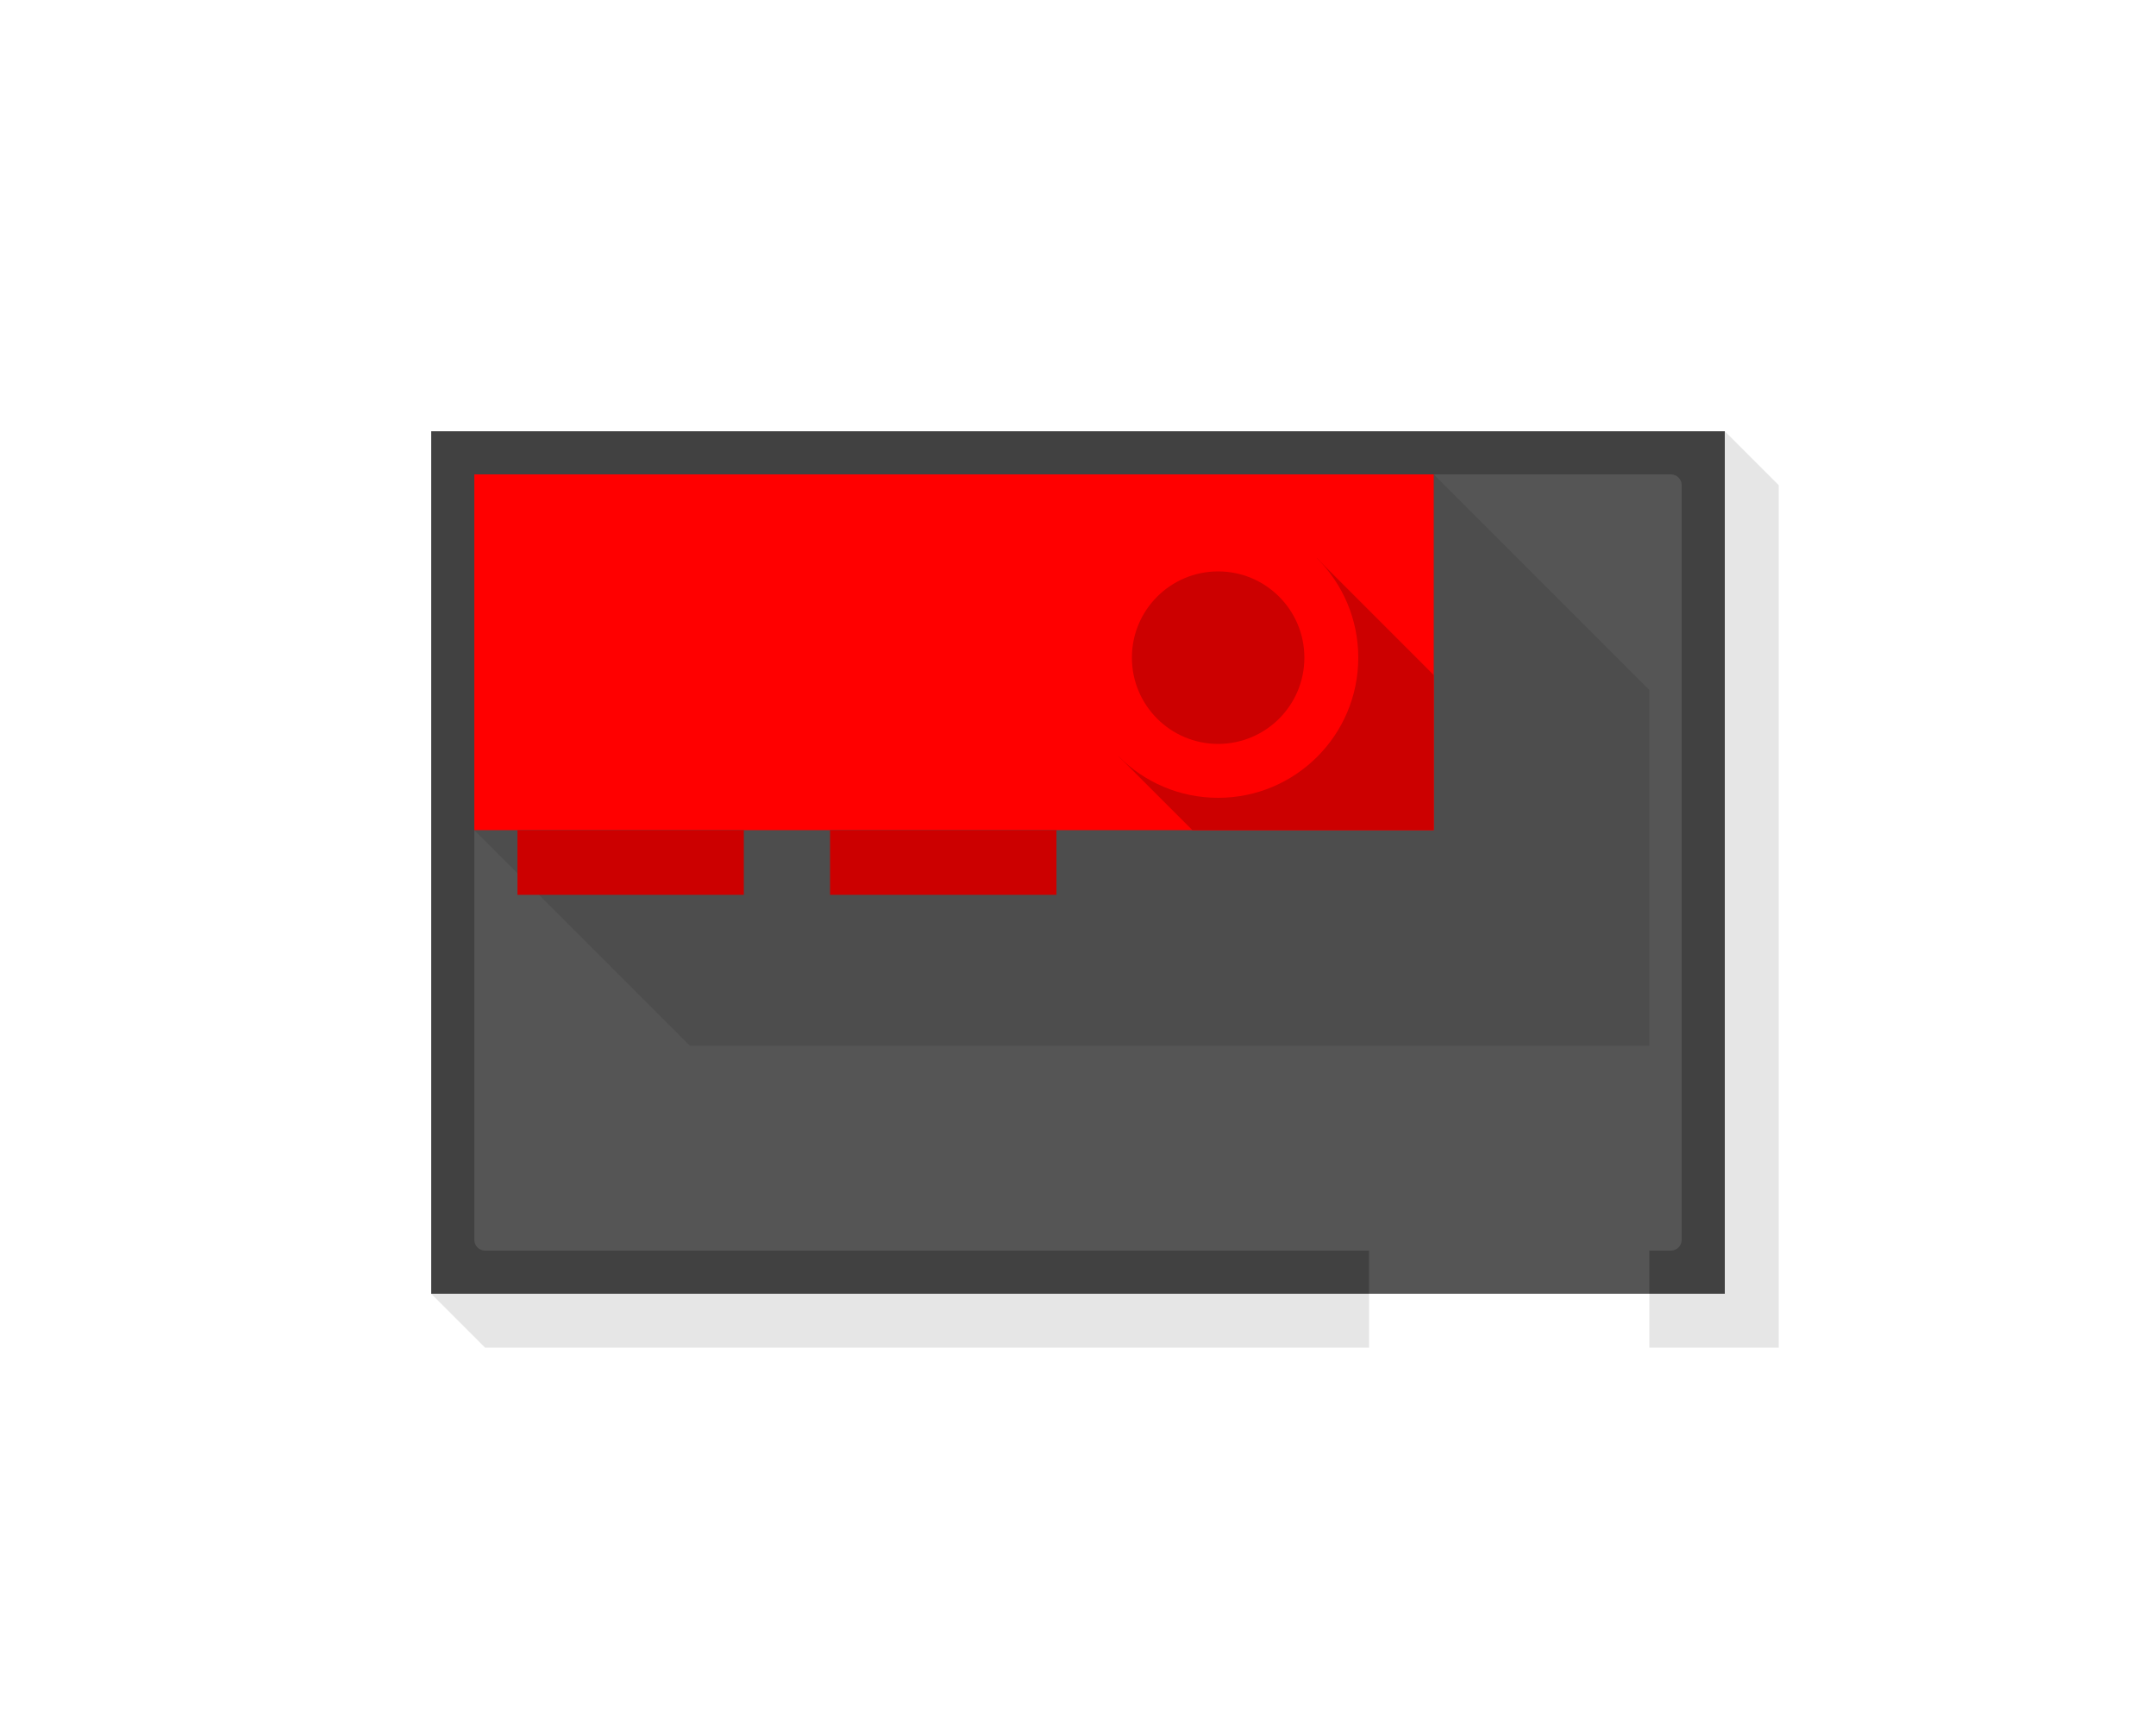
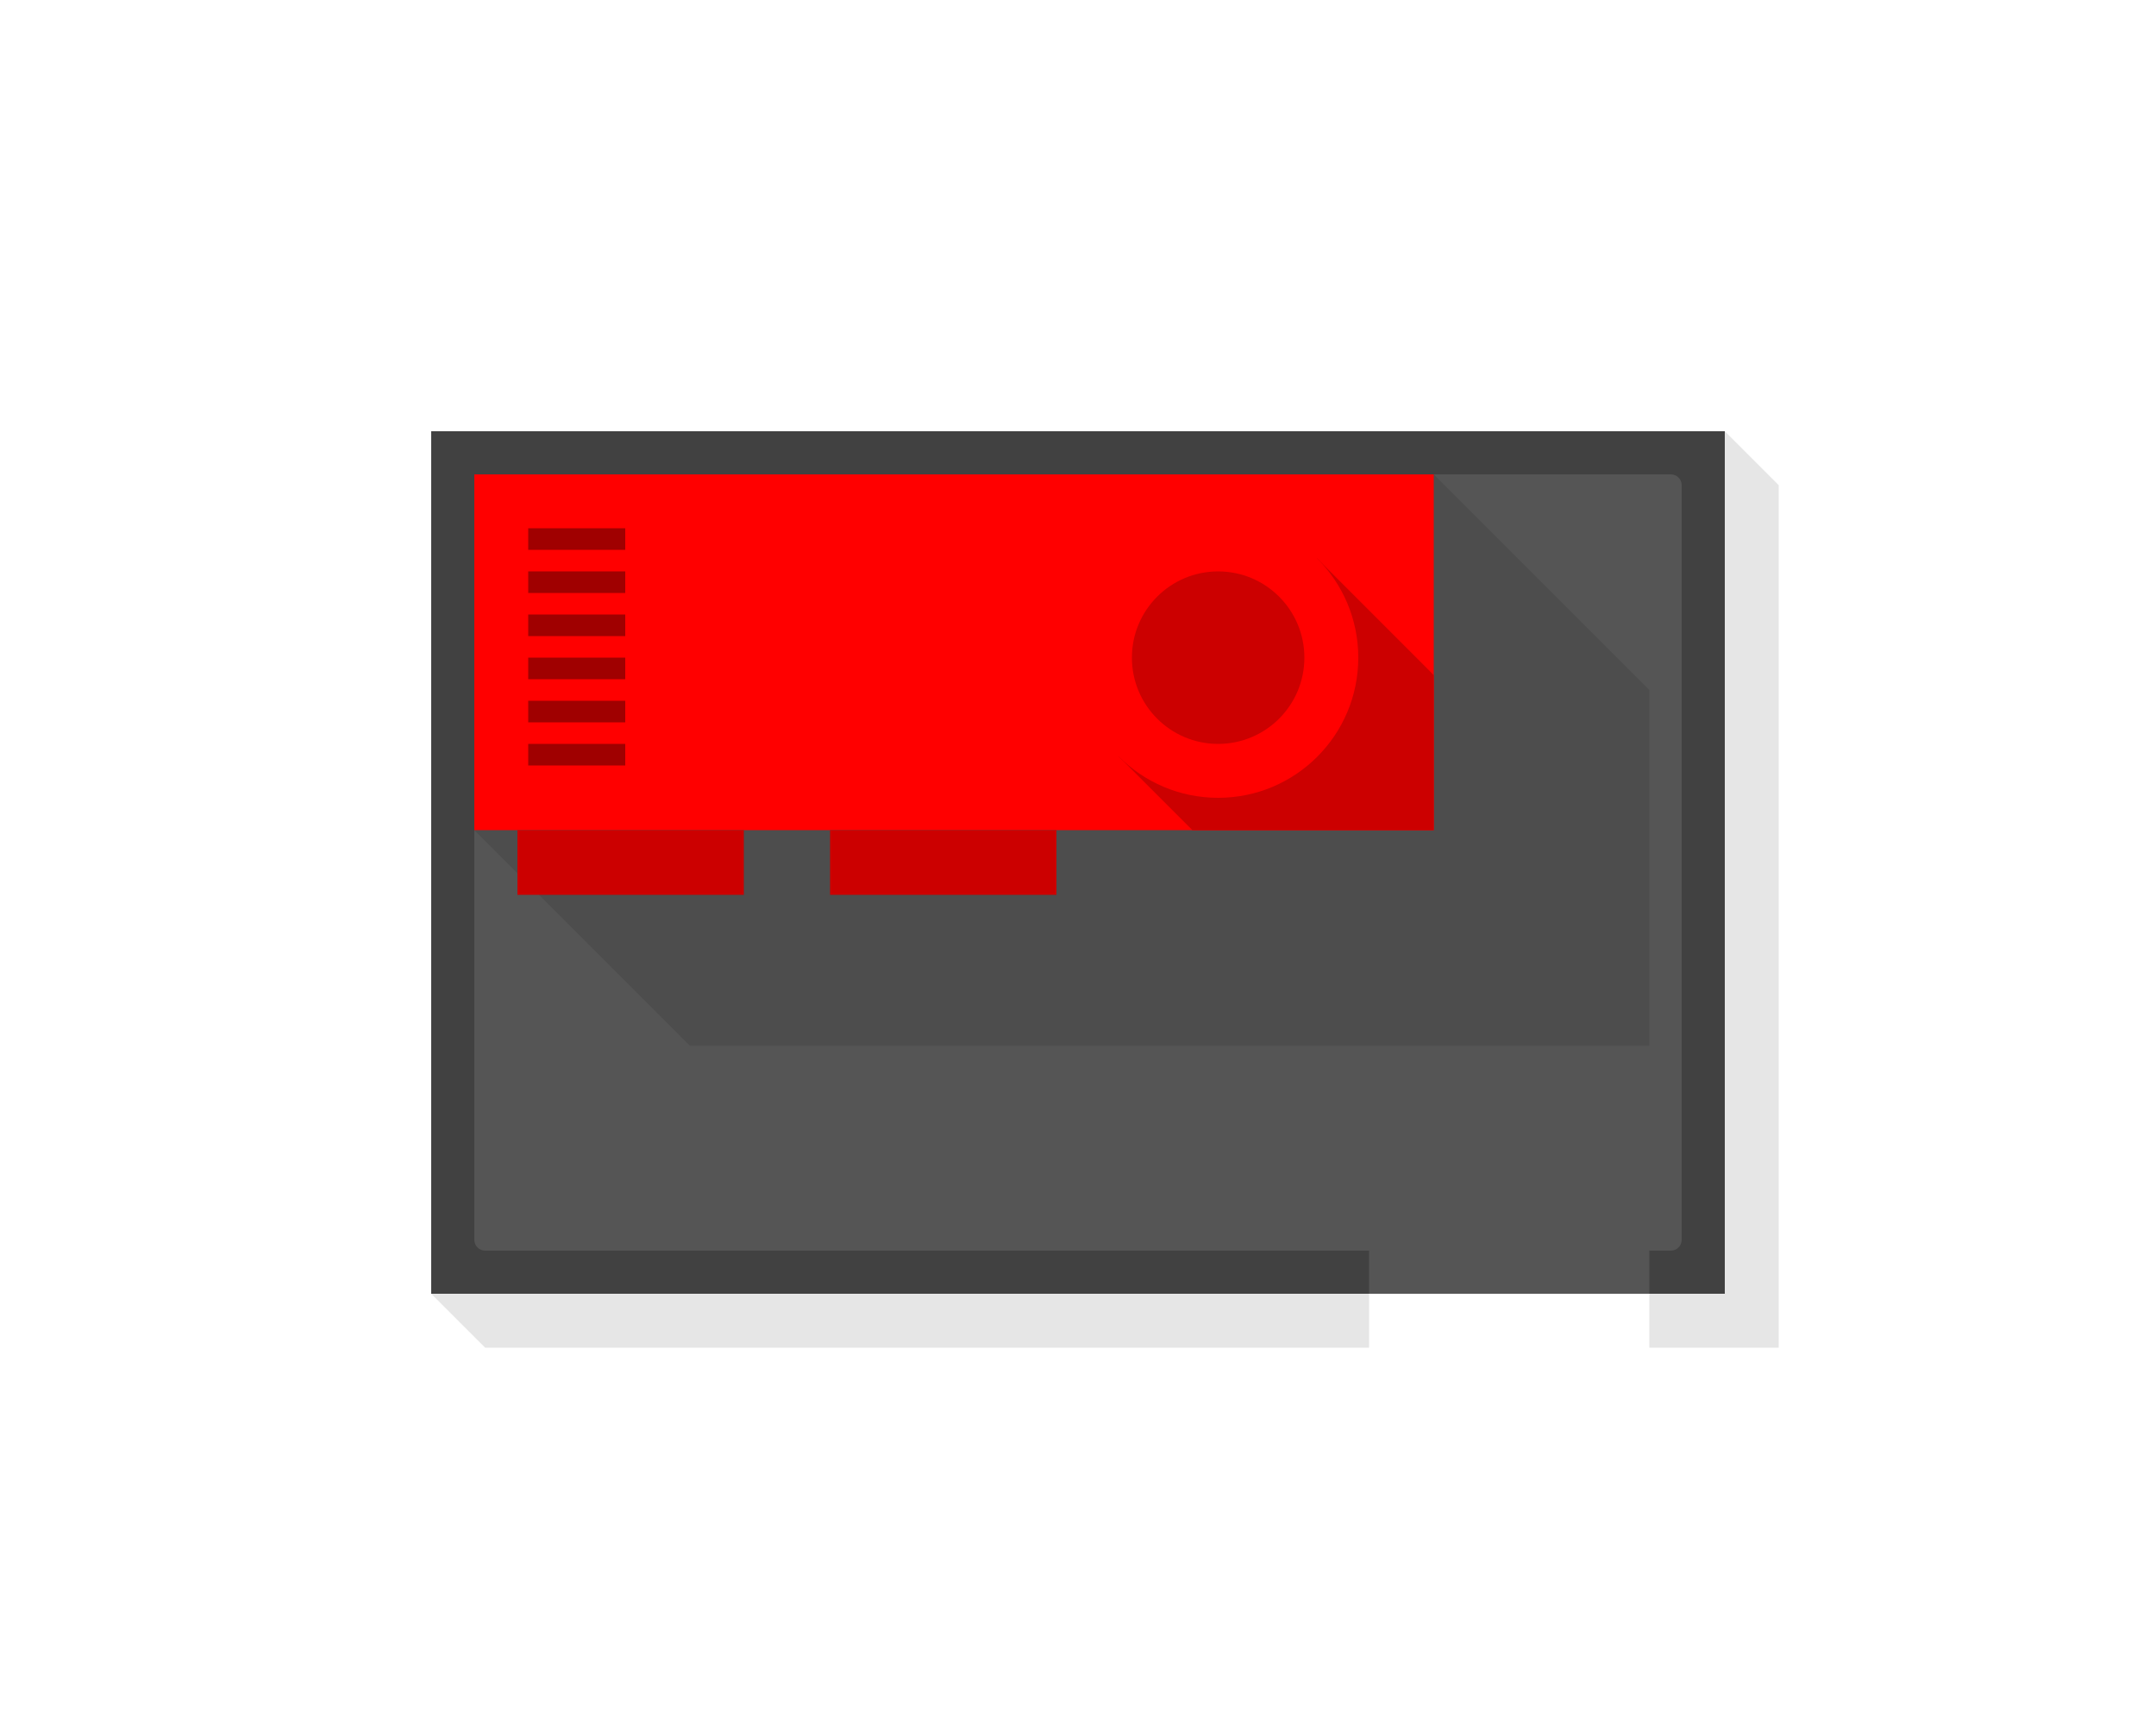
<svg xmlns="http://www.w3.org/2000/svg" width="200" height="160" viewBox="0 0 200 160" fill="none">
  <g id="Factory-Bottom">
    <rect id="PinPlacement" x="48.5" y="48.5" width="33" height="24" stroke="black" />
    <g id="Ground">
      <rect id="Fill" x="40" y="40" width="120" height="80" fill="#414141" />
      <rect id="Entrance" x="153" y="113" width="7" height="26" transform="rotate(90 153 113)" fill="#555555" />
      <rect id="Parking" x="44" y="44" width="112" height="72" rx="1" fill="#555555" />
    </g>
    <g id="Shadows">
      <path id="Shadow" d="M153 97V64L133 44H44V77L64 97H153Z" fill="black" fill-opacity="0.1" />
      <g id="Shadow_2">
        <path d="M127 125H45L40 120H127V125Z" fill="black" fill-opacity="0.1" />
        <path d="M165 45V125H153V120H160V40L165 45Z" fill="black" fill-opacity="0.1" />
      </g>
    </g>
    <g id="Building">
      <rect id="RoofMain" x="44" y="44" width="89" height="33" fill="#FF0000" />
      <path id="RoofShadow" d="M133 62.615V77H110.615L103.793 70.178L122.178 51.793L133 62.615Z" fill="#CC0000" />
      <rect id="RoofShadow_2" x="77" y="77" width="21" height="6" fill="#CC0000" />
      <rect id="RoofShadow_3" x="48" y="77" width="21" height="6" fill="#CC0000" />
      <circle id="RoofMain_2" cx="113" cy="61" r="13" fill="#FF0000" />
      <circle id="RoofShadow_4" cx="113" cy="61" r="8" fill="#CC0000" />
    </g>
+     <g id="Pins">
+       <rect id="Pin_1" x="49" y="69" width="9" height="2" fill="#A00000" />
+       <rect id="Pin_2" x="49" y="65" width="9" height="2" fill="#A00000" />
+       <rect id="Pin_3" x="49" y="61" width="9" height="2" fill="#A00000" />
+       <rect id="Pin_4" x="49" y="57" width="9" height="2" fill="#A00000" />
+       <rect id="Pin_5" x="49" y="53" width="9" height="2" fill="#A00000" />
+       <rect id="Pin_6" x="49" y="49" width="9" height="2" fill="#A00000" />
+     </g>
  </g>
</svg>
